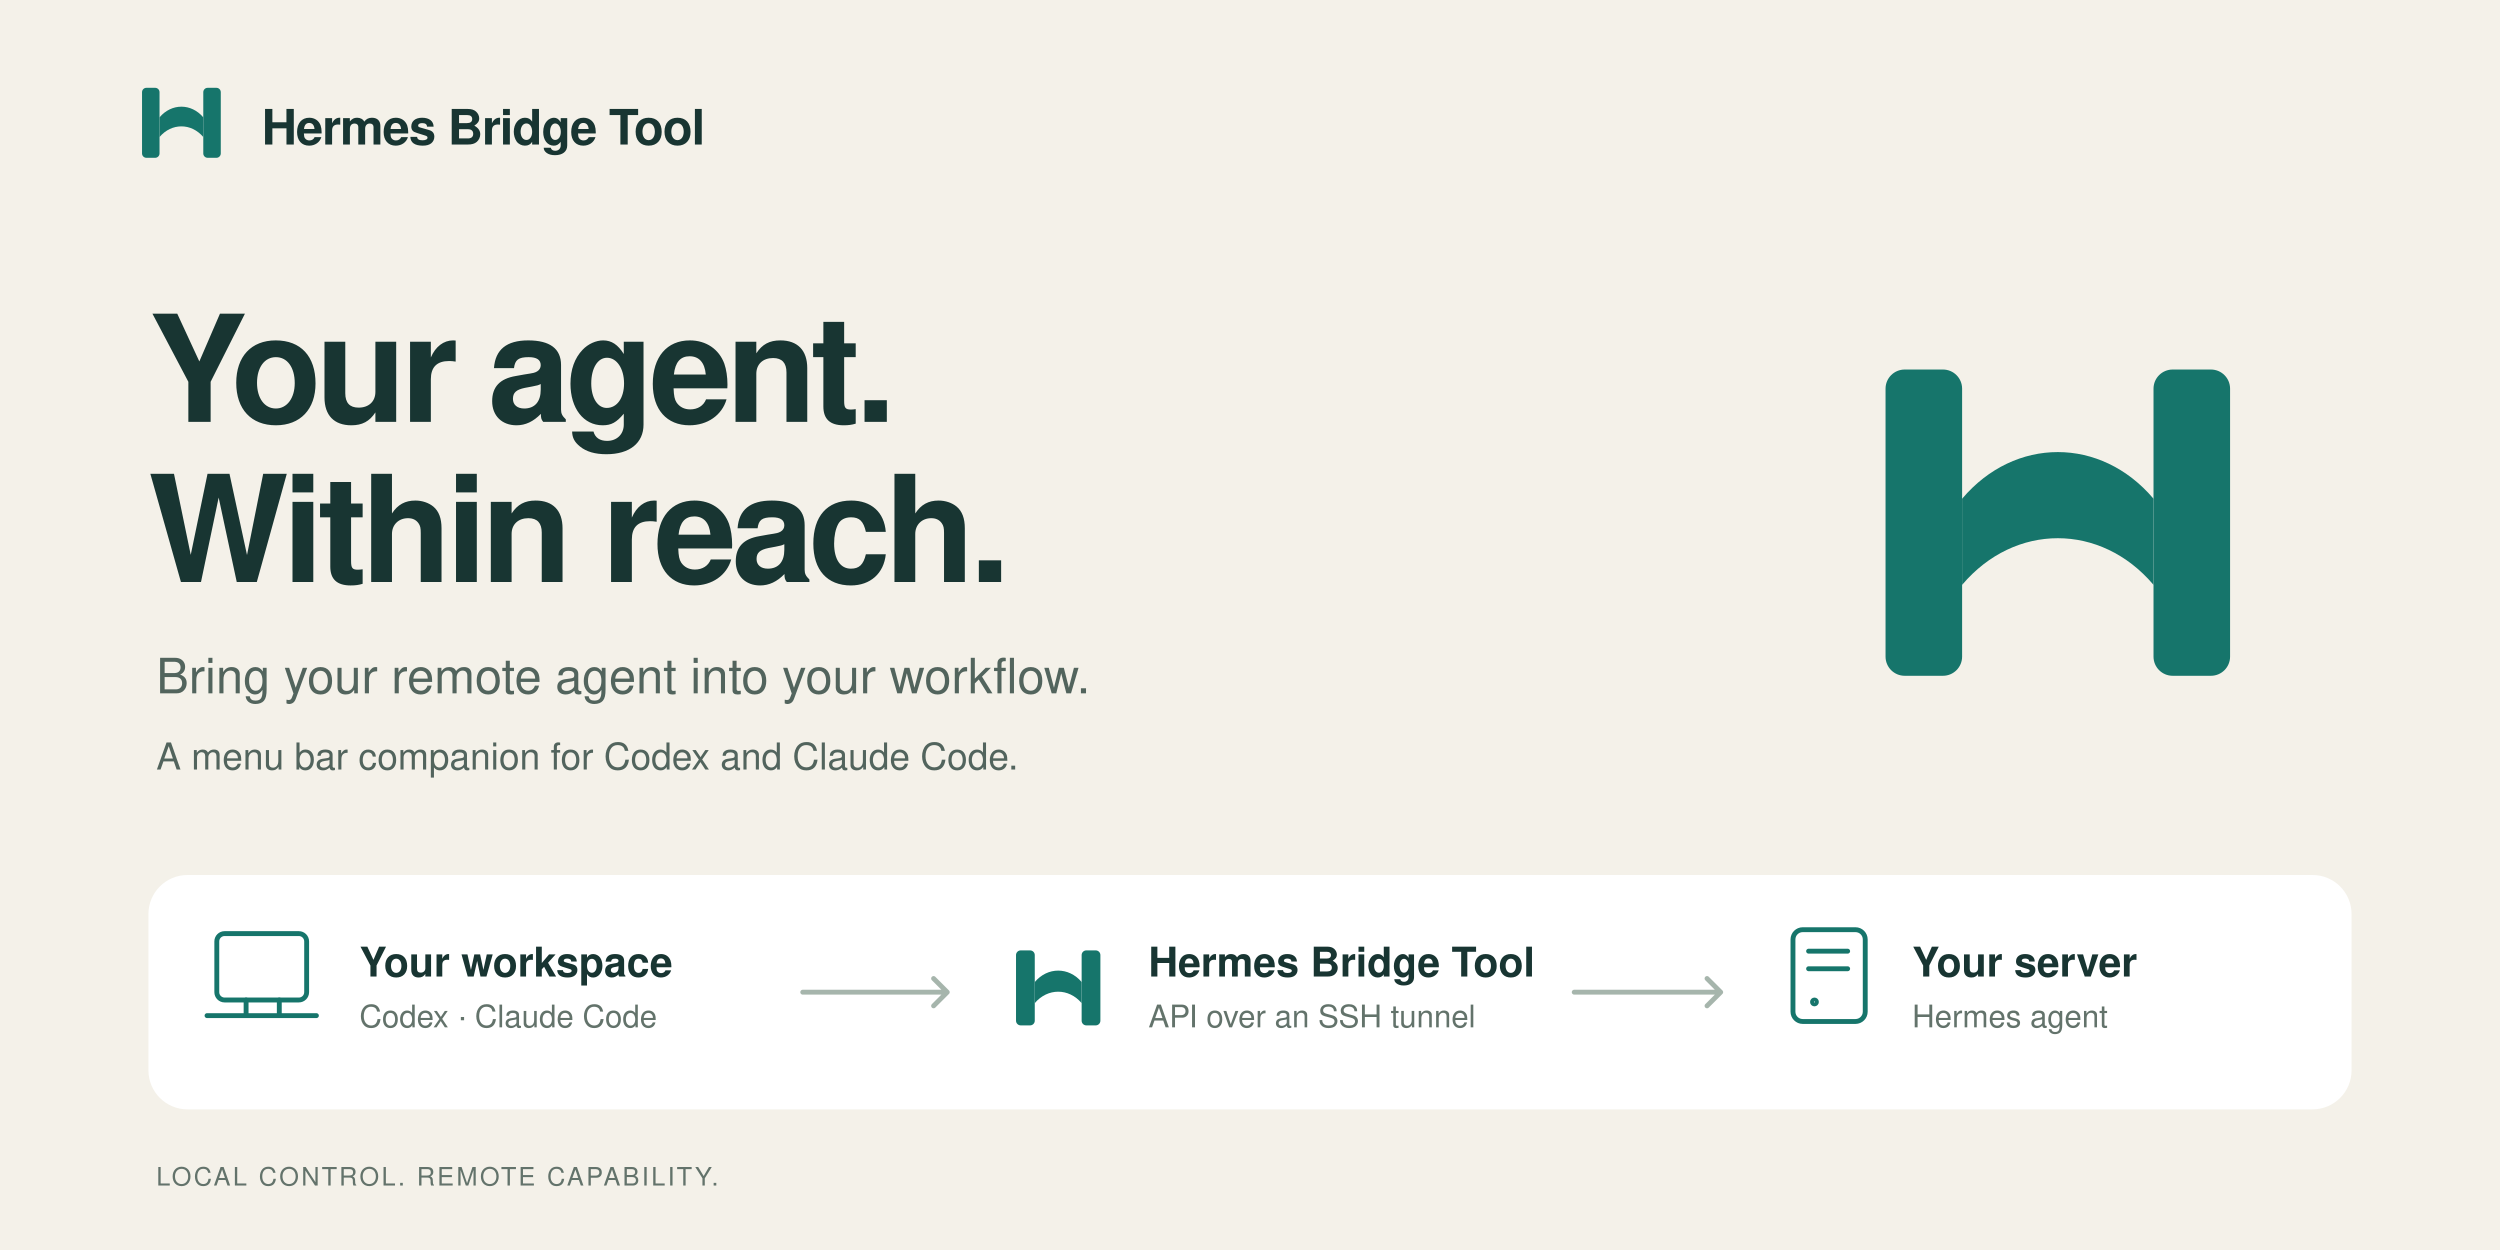
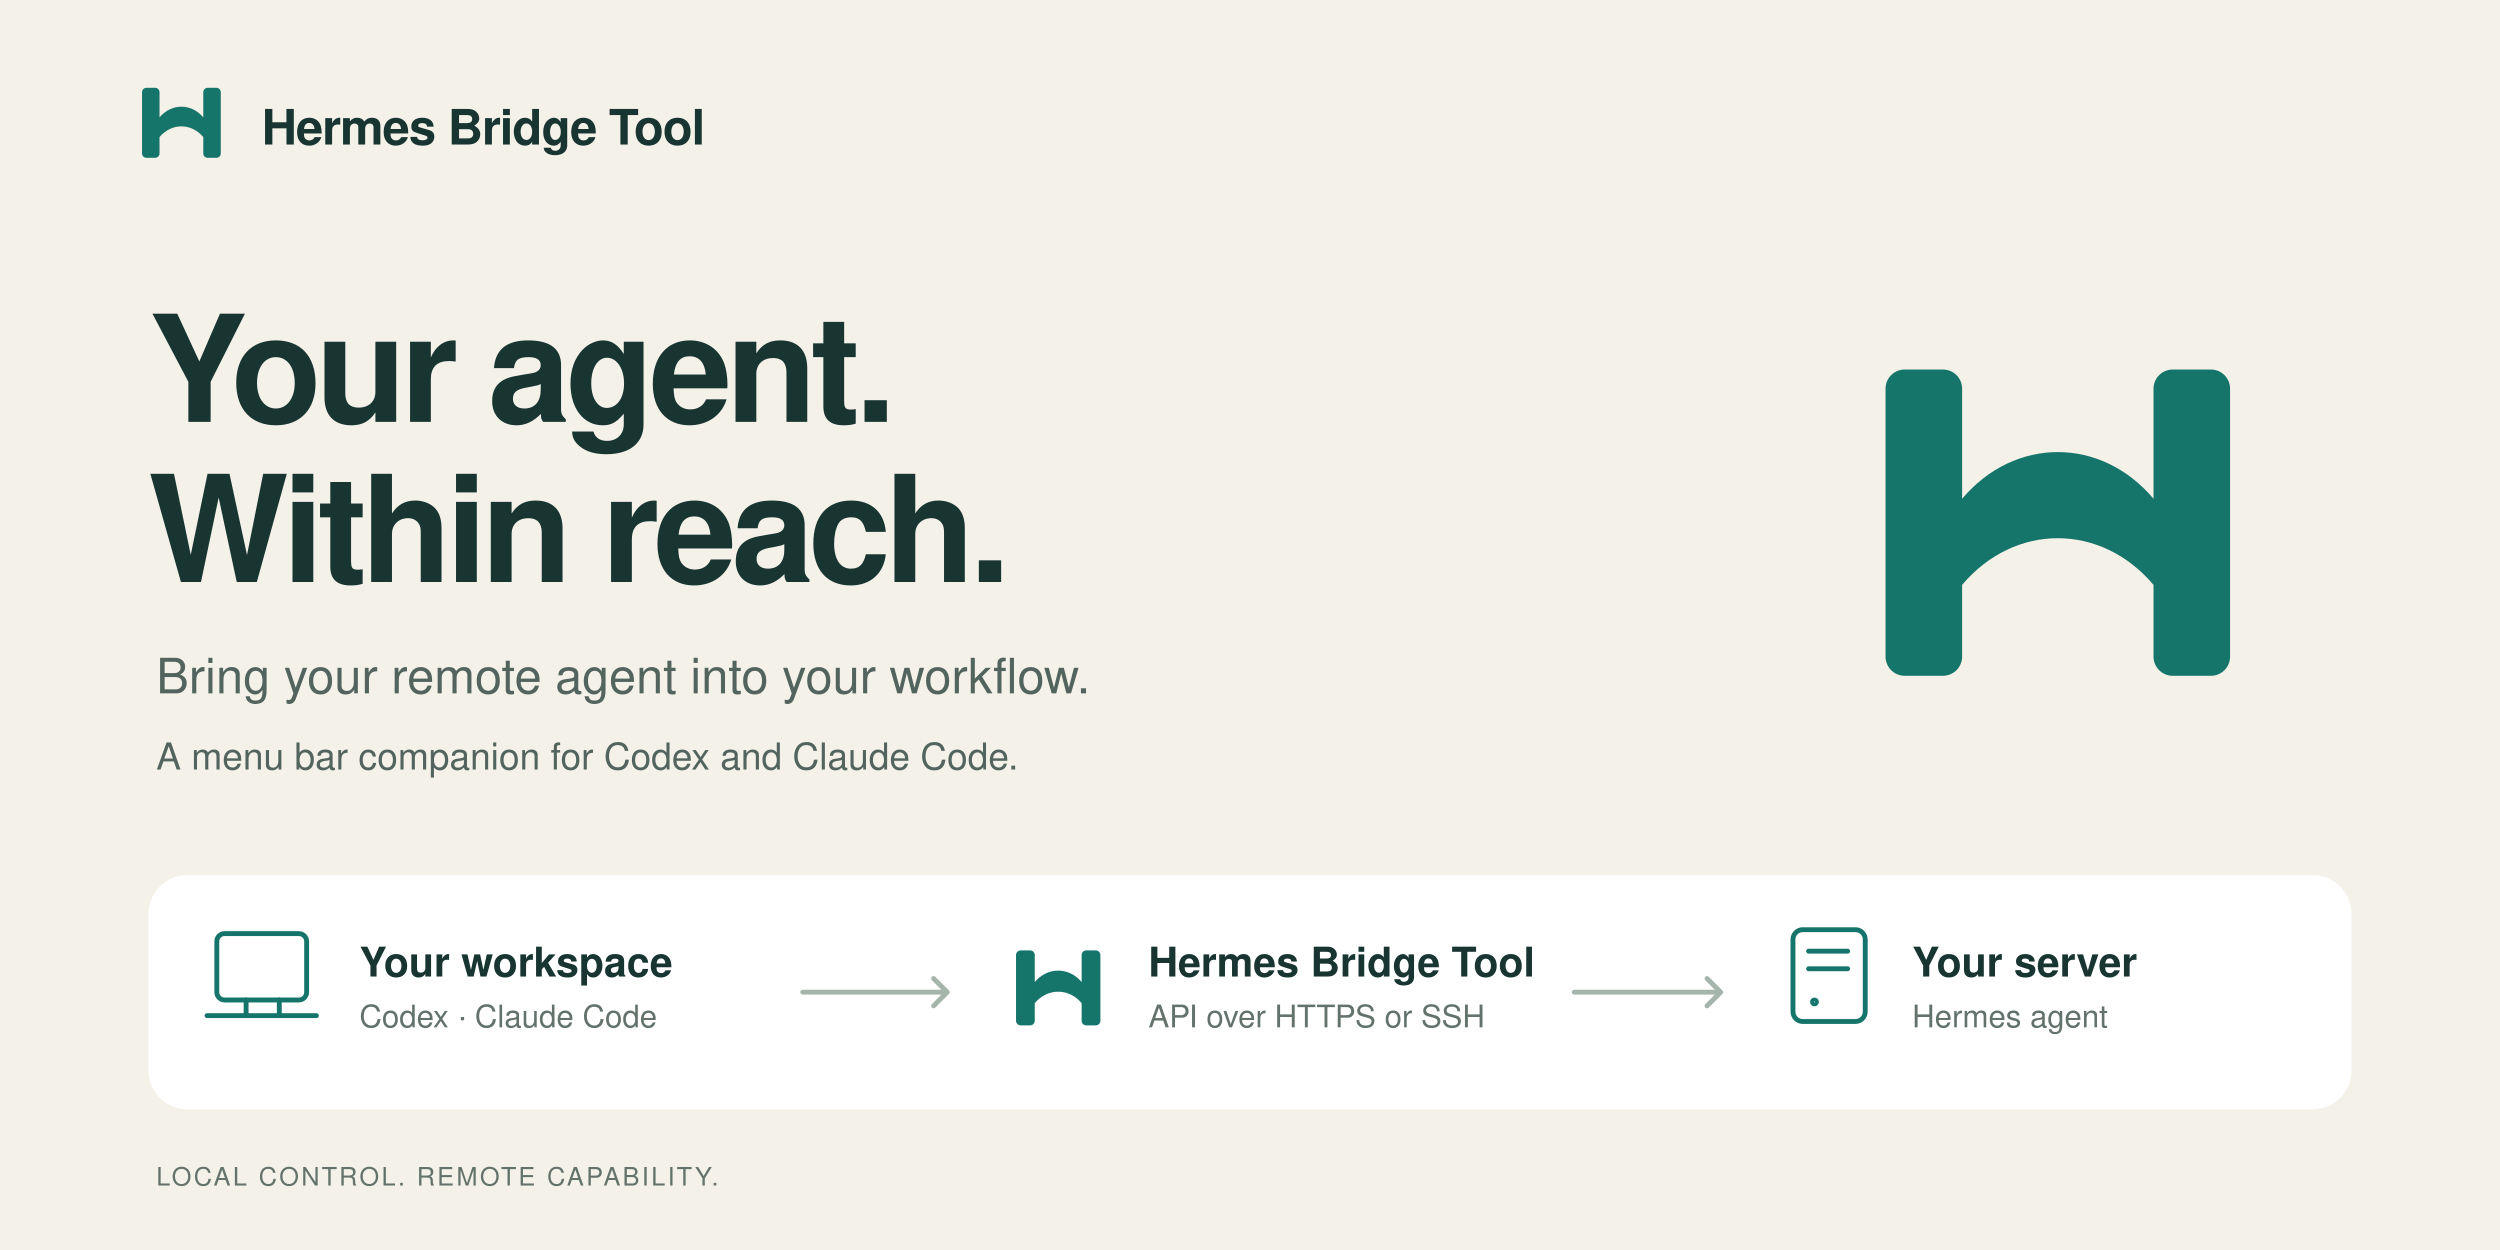
<svg xmlns="http://www.w3.org/2000/svg" width="1280" height="640" viewBox="0 0 1280 640" role="img" aria-labelledby="title desc">
  <rect width="1280" height="640" fill="#F4F1E9" />
  <g transform="translate(66 36) scale(.56)" fill="#16756B">
-     <rect x="12" y="16" width="16" height="64" rx="4" />
-     <rect x="68" y="16" width="16" height="64" rx="4" />
-     <path d="M28 43C39 30 57 30 68 43V61C57 48 39 48 28 61Z" />
+     <path d="M16 16H24A4 4 0 0 1 28 20V43C39 30 57 30 68 43V20A4 4 0 0 1 72 16H80A4 4 0 0 1 84 20V76A4 4 0 0 1 80 80H72A4 4 0 0 1 68 76V61C57 48 39 48 28 61V76A4 4 0 0 1 24 80H16A4 4 0 0 1 12 76V20A4 4 0 0 1 16 16Z" />
  </g>
  <g font-family="Helvetica Neue, Helvetica, Arial, sans-serif" fill="#183532">
    <text x="134" y="74" font-size="25" font-weight="600" letter-spacing="-.5">Hermes Bridge Tool</text>
    <text x="76" y="216" font-size="76" font-weight="600" letter-spacing="-3">Your agent.</text>
    <text x="76" y="298" font-size="76" font-weight="600" letter-spacing="-3">Within reach.</text>
    <text x="80" y="355" font-size="25" fill="#52645D">Bring your remote agent into your workflow.</text>
    <text x="80" y="394" font-size="19" fill="#52645D">A menu bar companion for Codex and Claude Code.</text>
  </g>
  <g transform="translate(936 150) scale(2.45)" fill="#16756B">
-     <rect x="12" y="16" width="16" height="64" rx="4" />
-     <rect x="68" y="16" width="16" height="64" rx="4" />
-     <path d="M28 43C39 30 57 30 68 43V61C57 48 39 48 28 61Z" />
+     <path d="M16 16H24A4 4 0 0 1 28 20V43C39 30 57 30 68 43V20A4 4 0 0 1 72 16H80A4 4 0 0 1 84 20V76A4 4 0 0 1 80 80H72A4 4 0 0 1 68 76V61C57 48 39 48 28 61V76A4 4 0 0 1 24 80H16A4 4 0 0 1 12 76V20A4 4 0 0 1 16 16Z" />
  </g>
  <rect x="76" y="448" width="1128" height="120" rx="20" fill="#FFFFFF" />
  <g fill="none" stroke="#16756B" stroke-width="2.5" stroke-linecap="round" stroke-linejoin="round">
    <rect x="111" y="478" width="46" height="34" rx="4" />
    <path d="M106 520H162M126 512V520M143 512V520" />
    <path d="M411 508H485M478 501L485 508L478 515" stroke="#A6B5AC" />
    <path d="M806 508H881M874 501L881 508L874 515" stroke="#A6B5AC" />
    <rect x="918" y="476" width="37" height="47" rx="5" />
    <path d="M926 487H946M926 496H946" />
    <circle cx="929" cy="513" r="1" />
  </g>
  <g transform="translate(513 477) scale(.60)" fill="#16756B">
-     <rect x="12" y="16" width="16" height="64" rx="4" />
-     <rect x="68" y="16" width="16" height="64" rx="4" />
-     <path d="M28 43C39 30 57 30 68 43V61C57 48 39 48 28 61Z" />
+     <path d="M16 16H24A4 4 0 0 1 28 20V43C39 30 57 30 68 43V20A4 4 0 0 1 72 16H80A4 4 0 0 1 84 20V76A4 4 0 0 1 80 80H72A4 4 0 0 1 68 76V61C57 48 39 48 28 61V76A4 4 0 0 1 24 80H16A4 4 0 0 1 12 76V20A4 4 0 0 1 16 16Z" />
  </g>
  <g font-family="Helvetica Neue, Helvetica, Arial, sans-serif" fill="#183532">
    <text x="184" y="500" font-size="21" font-weight="600">Your workspace</text>
    <text x="184" y="526" font-size="16" fill="#63736B">Codex · Claude Code</text>
    <text x="588" y="500" font-size="21" font-weight="600">Hermes Bridge Tool</text>
-     <text x="588" y="526" font-size="16" fill="#63736B">API over an SSH tunnel</text>
+     <text x="588" y="526" font-size="16" fill="#63736B">API over HTTPS or SSH</text>
    <text x="979" y="500" font-size="21" font-weight="600">Your server</text>
    <text x="979" y="526" font-size="16" fill="#63736B">Hermes agent</text>
    <text x="80" y="607" font-size="13" fill="#63736B" letter-spacing="1.2">LOCAL CONTROL. REMOTE CAPABILITY.</text>
  </g>
</svg>
